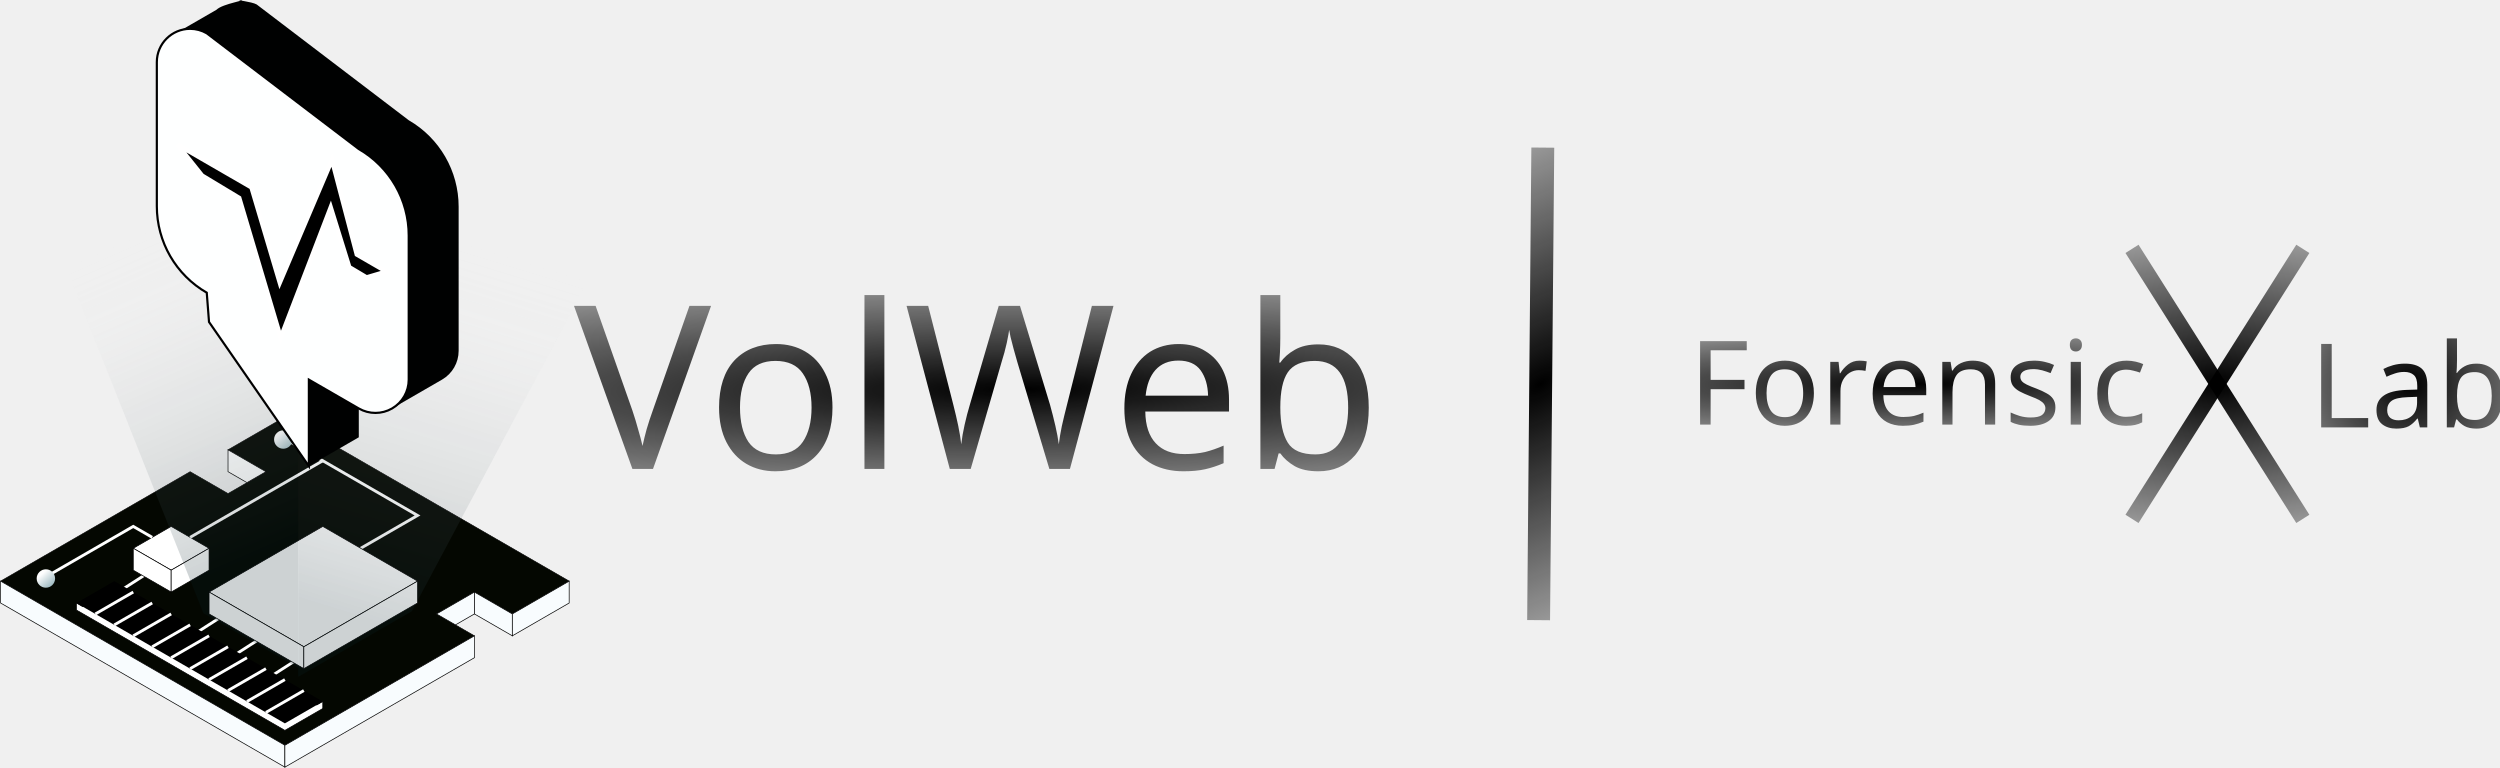
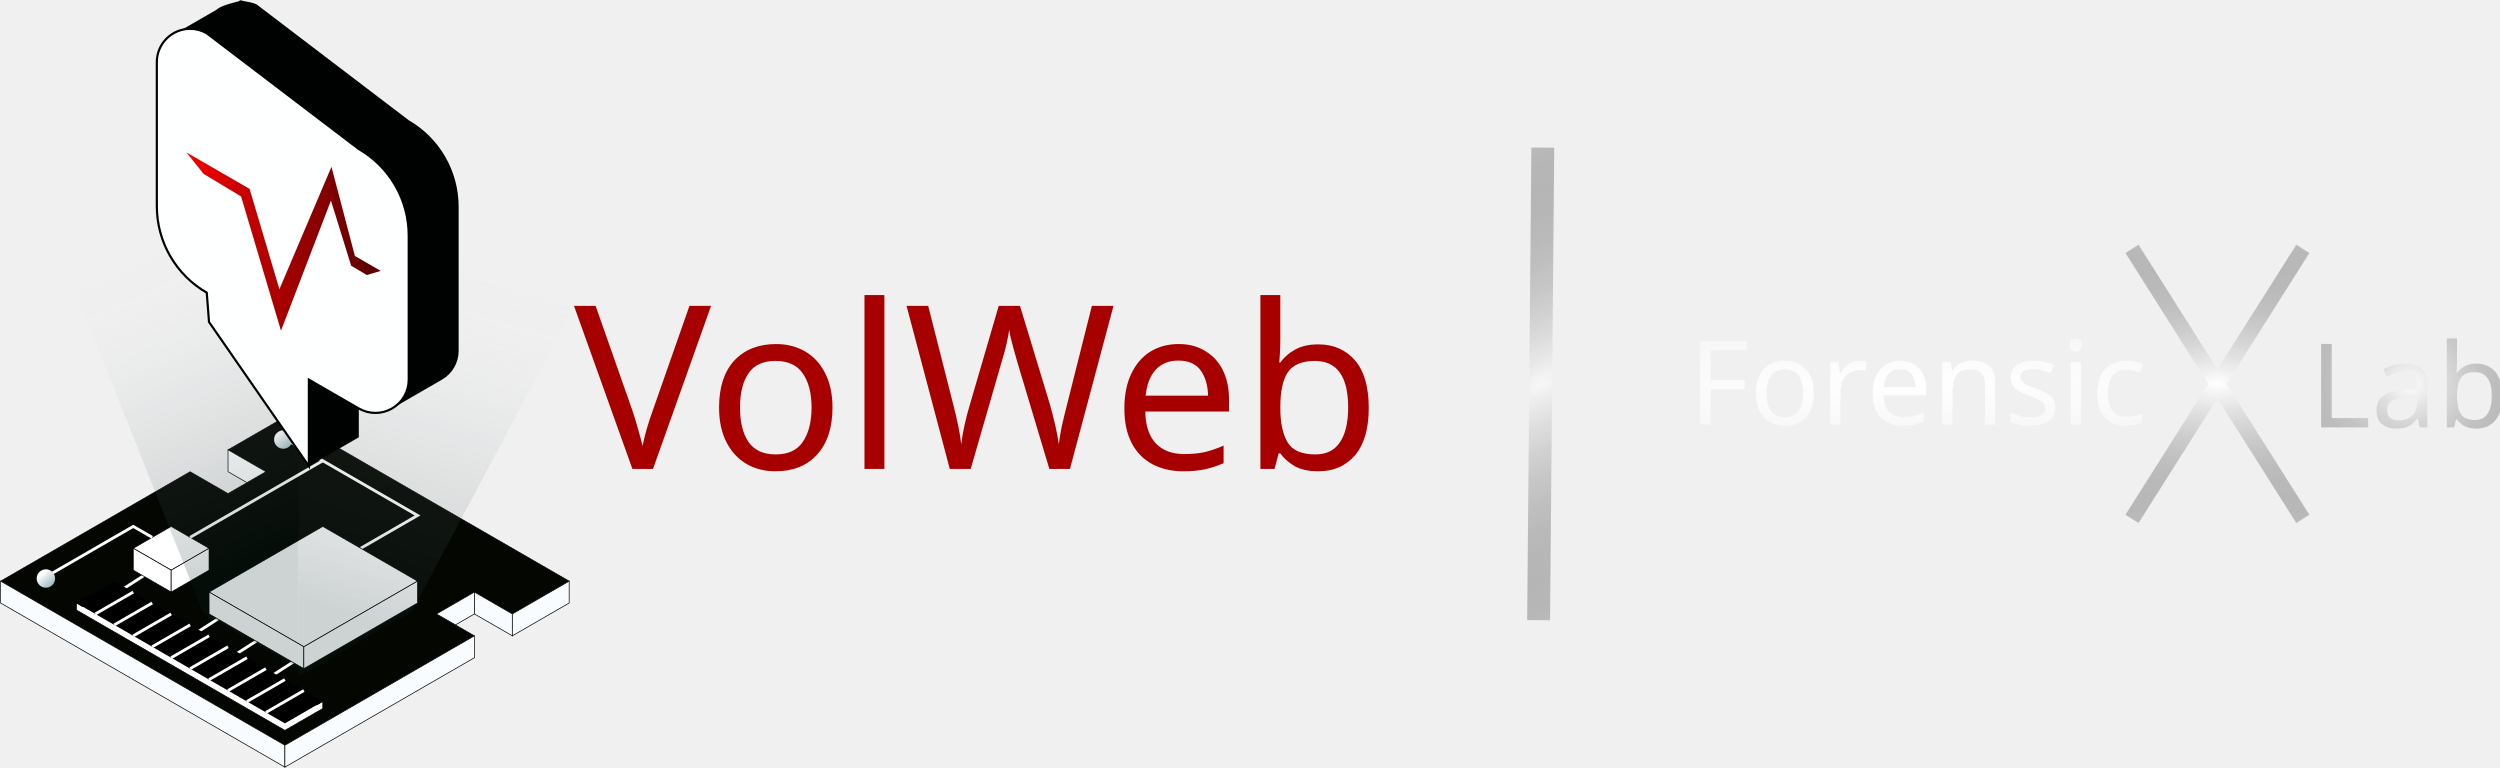
<svg xmlns="http://www.w3.org/2000/svg" xmlns:xlink="http://www.w3.org/1999/xlink" id="svg8" version="1.1" viewBox="0 0 115.727 35.539" height="35.539mm" width="115.727mm">
  <defs id="defs2">
+     <linearGradient id="linearGradient25865">
+       <stop style="stop-color:#ffffff;stop-opacity:1;" offset="0" id="stop25861" />
+       <stop style="stop-color:#000000;stop-opacity:0;" offset="1" id="stop25863" />
+     </linearGradient>
+     <linearGradient id="linearGradient25859">
+       <stop style="stop-color:#ffffff;stop-opacity:1;" offset="0" id="stop25855" />
+       <stop style="stop-color:#000000;stop-opacity:0;" offset="1" id="stop25857" />
+     </linearGradient>
+     <linearGradient id="linearGradient25853">
+       <stop style="stop-color:#ffffff;stop-opacity:1;" offset="0" id="stop25849" />
+       <stop style="stop-color:#000000;stop-opacity:0;" offset="1" id="stop25851" />
+     </linearGradient>
+     <linearGradient id="linearGradient23449">
+       <stop style="stop-color:#ffffff;stop-opacity:1;" offset="0" id="stop23445" />
+       <stop style="stop-color:#ffffff;stop-opacity:0;" offset="1" id="stop23447" />
+     </linearGradient>
+     <linearGradient id="linearGradient17652">
+       <stop style="stop-color:#ff0000;stop-opacity:1;" offset="0" id="stop17648" />
+       <stop style="stop-color:#4d0000;stop-opacity:1;" offset="1" id="stop17650" />
+     </linearGradient>
+     <linearGradient id="linearGradient11251">
+       <stop style="stop-color:#f7f7f7;stop-opacity:1;" offset="0" id="stop11247" />
+       <stop style="stop-color:#000000;stop-opacity:0;" offset="1" id="stop11249" />
+     </linearGradient>
+     <linearGradient id="linearGradient10494">
+       <stop style="stop-color:#ce0000;stop-opacity:1;" offset="0" id="stop10490" />
+       <stop style="stop-color:#640000;stop-opacity:1;" offset="1" id="stop10492" />
+     </linearGradient>
    <linearGradient id="linearGradient6289">
      <stop style="stop-color:#fdfdfd;stop-opacity:0" offset="0" id="stop6285" />
      <stop style="stop-color:#082128;stop-opacity:1" offset="1" id="stop6287" />
    </linearGradient>
    <rect x="-3390.446" y="-535.97" width="102.054" height="86.179" id="rect4866" />
    <rect x="-3390.446" y="-535.97" width="379.844" height="80.118" id="rect5741" />
    <rect x="-3390.446" y="-535.97" width="116.274" height="62.975" id="rect6485" />
    <rect x="-3390.446" y="-535.97" width="186.988" height="70.118" id="rect7202" />
    <clipPath clipPathUnits="userSpaceOnUse" id="clipPath935">
      <ellipse style="opacity:1;fill:#ffffff;fill-opacity:0.056;fill-rule:evenodd;stroke:#14051d;stroke-width:24.473;stroke-linecap:butt;stroke-linejoin:round;stroke-miterlimit:4;stroke-dasharray:none;stroke-dashoffset:0;stroke-opacity:1;paint-order:normal" id="circle937" cx="1960.03" cy="270.315" rx="164.592" ry="164.457" />
    </clipPath>
    <rect x="-3390.446" y="-535.97" width="276.273" height="77.261" id="rect8473" />
    <rect x="-3390.446" y="-535.97" width="116.274" height="62.975" id="rect9056" />
    <clipPath clipPathUnits="userSpaceOnUse" id="clipPath935-9">
      <ellipse style="opacity:1;fill:#ffffff;fill-opacity:0.056;fill-rule:evenodd;stroke:#14051d;stroke-width:24.473;stroke-linecap:butt;stroke-linejoin:round;stroke-miterlimit:4;stroke-dasharray:none;stroke-dashoffset:0;stroke-opacity:1;paint-order:normal" id="circle937-1" cx="1960.03" cy="270.315" rx="164.592" ry="164.457" />
    </clipPath>
    <linearGradient xlink:href="#linearGradient6289" id="linearGradient6177" gradientUnits="userSpaceOnUse" gradientTransform="matrix(2.442249,0,0,2.442249,-990.0286,1211.527)" x1="-1780.605" y1="-752.446" x2="-1814.776" y2="-640.723" />
    <linearGradient xlink:href="#linearGradient1311" id="linearGradient6153" gradientUnits="userSpaceOnUse" x1="605.225" y1="-483.481" x2="618.597" y2="-467.713" gradientTransform="matrix(1.58837,0,0,1.58837,-6432.689,305.7035)" />
    <linearGradient id="linearGradient1311">
      <stop style="stop-color:#fdfdfd;stop-opacity:1;" offset="0" id="stop1307" />
      <stop style="stop-color:#15596b;stop-opacity:1" offset="1" id="stop1309" />
    </linearGradient>
    <linearGradient xlink:href="#linearGradient1311" id="linearGradient6165" gradientUnits="userSpaceOnUse" x1="64.091" y1="420.924" x2="75.412" y2="433.735" gradientTransform="matrix(1.58837,0,0,1.58837,-5744.461,-1029.806)" />
    <linearGradient xlink:href="#linearGradient6289" id="linearGradient6355" gradientUnits="userSpaceOnUse" gradientTransform="matrix(2.442249,0,0,2.442249,-995.995,1218.323)" x1="-1780.605" y1="-752.446" x2="-1814.776" y2="-640.723" />
    <linearGradient xlink:href="#linearGradient6289" id="linearGradient6183" gradientUnits="userSpaceOnUse" gradientTransform="matrix(2.442249,0,0,2.442249,-996.0331,1211.809)" x1="-1870.296" y1="-752.586" x2="-1829.264" y2="-658.778" />
-     <radialGradient xlink:href="#linearGradient919" id="radialGradient937" cx="55.449" cy="95.818" fx="55.449" fy="95.818" r="19.592" gradientTransform="matrix(3.34405,-0.01744116,0.00218122,0.4182125,-2.23192,131.8413)" gradientUnits="userSpaceOnUse" />
+     <radialGradient xlink:href="#linearGradient23449" id="radialGradient937" cx="55.449" cy="95.818" fx="55.449" fy="95.818" r="19.592" gradientTransform="matrix(3.34405,-0.01744116,0.00218122,0.4182125,-2.23192,131.8413)" gradientUnits="userSpaceOnUse" />
    <linearGradient id="linearGradient919">
      <stop style="stop-color:#000000;stop-opacity:1;" offset="0" id="stop915" />
      <stop style="stop-color:#000000;stop-opacity:0;" offset="1" id="stop917" />
    </linearGradient>
    <radialGradient xlink:href="#linearGradient919" id="radialGradient644" cx="55.449" cy="95.818" fx="55.449" fy="95.818" r="19.592" gradientTransform="matrix(3.34405,-0.01744116,0.00218122,0.4182125,-130.1846,56.71296)" gradientUnits="userSpaceOnUse" />
-     <radialGradient xlink:href="#linearGradient919" id="radialGradient945" cx="100.108" cy="95.818" fx="100.108" fy="95.818" r="8.096" gradientTransform="matrix(2.52193,-0.0202167,0.01890171,2.357887,-26.2156,-52.95815)" gradientUnits="userSpaceOnUse" />
+     <radialGradient xlink:href="#linearGradient25865" id="radialGradient945" cx="100.108" cy="95.818" fx="100.108" fy="95.818" r="8.096" gradientTransform="matrix(2.52193,-0.0202167,0.01890171,2.357887,-26.2156,-52.95815)" gradientUnits="userSpaceOnUse" />
    <radialGradient xlink:href="#linearGradient919" id="radialGradient656" cx="100.108" cy="95.818" fx="100.108" fy="95.818" r="8.096" gradientTransform="matrix(2.52193,-0.0202167,0.01890171,2.357887,-154.1682,-128.0865)" gradientUnits="userSpaceOnUse" />
-     <radialGradient xlink:href="#linearGradient919" id="radialGradient1000" gradientUnits="userSpaceOnUse" gradientTransform="matrix(4.867172,0,0,2.492596,-215.1028,-64.76752)" cx="87.468" cy="94.566" fx="87.468" fy="94.566" r="8.313" />
-     <radialGradient xlink:href="#linearGradient919" id="radialGradient1002" gradientUnits="userSpaceOnUse" gradientTransform="matrix(4.867172,0,0,2.492596,-215.1028,-64.76752)" cx="87.468" cy="94.566" fx="87.468" fy="94.566" r="8.313" />
-     <radialGradient xlink:href="#linearGradient919" id="radialGradient937-7" cx="55.449" cy="95.818" fx="55.449" fy="95.818" r="19.592" gradientTransform="matrix(3.34405,-0.01744116,0.00218122,0.4182125,-135.4464,116.7114)" gradientUnits="userSpaceOnUse" />
+     <radialGradient xlink:href="#linearGradient25859" id="radialGradient1000" gradientUnits="userSpaceOnUse" gradientTransform="matrix(4.867172,0,0,2.492596,-215.1028,-64.76752)" cx="87.468" cy="94.566" fx="87.468" fy="94.566" r="8.313" />
+     <radialGradient xlink:href="#linearGradient25853" id="radialGradient1002" gradientUnits="userSpaceOnUse" gradientTransform="matrix(4.867172,0,0,2.492596,-215.1028,-64.76752)" cx="87.468" cy="94.566" fx="87.468" fy="94.566" r="8.313" />
    <radialGradient xlink:href="#linearGradient919" id="radialGradient812" cx="55.449" cy="95.818" fx="55.449" fy="95.818" r="19.592" gradientTransform="matrix(3.34405,-0.01744116,0.00218122,0.4182125,-130.1846,56.71296)" gradientUnits="userSpaceOnUse" />
    <radialGradient xlink:href="#linearGradient919" id="radialGradient827" cx="100.108" cy="95.818" fx="100.108" fy="95.818" r="8.096" gradientTransform="matrix(2.52193,-0.0202167,0.01890171,2.357887,-154.1682,-128.0865)" gradientUnits="userSpaceOnUse" />
-     <radialGradient xlink:href="#linearGradient919" id="radialGradient1002-5" gradientUnits="userSpaceOnUse" gradientTransform="matrix(3.131924,-1.942779,0.9949438,1.603933,-210.8804,271.7367)" cx="87.468" cy="94.566" fx="87.468" fy="94.566" r="8.313" />
+     <radialGradient xlink:href="#linearGradient11251" id="radialGradient1002-5" gradientUnits="userSpaceOnUse" gradientTransform="matrix(3.131924,-1.942779,0.9949438,1.603933,-210.8804,271.7367)" cx="87.468" cy="94.566" fx="87.468" fy="94.566" r="8.313" />
+     <linearGradient xlink:href="#linearGradient10494" id="linearGradient10496" x1="29.632" y1="155.563" x2="66.991" y2="155.563" gradientUnits="userSpaceOnUse" />
+     <linearGradient xlink:href="#linearGradient17652" id="linearGradient17654" x1="-5546.063" y1="-614.414" x2="-5388.971" y2="-614.414" gradientUnits="userSpaceOnUse" />
  </defs>
  <g id="layer1" transform="translate(-85.83081,-235.7132)">
    <g id="g6516" transform="matrix(0.0637813,0,0,0.0637813,447.691,286.176)">
      <path style="fill:#040701;fill-opacity:1;stroke:#000000;stroke-width:0.42px;stroke-linecap:butt;stroke-linejoin:miter;stroke-opacity:1" d="m -5673.032,-369.427 137.557,-79.418 27.511,15.884 27.511,-15.884 -27.511,-15.884 41.267,-23.826 206.335,119.128 -41.267,23.826 -27.511,-15.884 -27.511,15.884 27.511,15.884 -137.557,79.418 z" id="path6055" />
      <path id="path6057" style="fill:#ffffff;fill-opacity:1;stroke:#000000;stroke-width:0.5;stroke-linecap:butt;stroke-linejoin:miter;stroke-miterlimit:4;stroke-dasharray:none;stroke-opacity:1" d="m -5590.498,-364.333 -23.1,13.337 -4.411,-2.548 v 5.095 l 151.312,87.36 27.512,-15.884 v -5.094 l -4.412,2.547 z" />
      <path style="fill:none;stroke:#ffffff;stroke-width:2.101;stroke-linecap:butt;stroke-linejoin:miter;stroke-miterlimit:4;stroke-dasharray:none;stroke-opacity:1" d="m -5466.697,-472.671 96.29,55.593 -41.267,23.826" id="path6059" />
      <circle style="fill:url(#linearGradient6153);fill-opacity:1;stroke:none;stroke-width:0.967" id="circle6063" cx="-5469.041" cy="-458.211" r="6.686" transform="rotate(0.1464315)" />
      <path style="fill:none;stroke:#ffffff;stroke-width:2.101;stroke-linecap:butt;stroke-linejoin:miter;stroke-miterlimit:4;stroke-dasharray:none;stroke-opacity:1" d="m -5568.079,-374.073 -17.508,11.244" id="path6065" />
      <path style="fill:none;stroke:#ffffff;stroke-width:2.101;stroke-linecap:butt;stroke-linejoin:miter;stroke-miterlimit:4;stroke-dasharray:none;stroke-opacity:1" d="m -5513.446,-343.155 -17.508,11.244" id="path6067" />
      <path style="fill:none;stroke:#ffffff;stroke-width:2.101;stroke-linecap:butt;stroke-linejoin:miter;stroke-miterlimit:4;stroke-dasharray:none;stroke-opacity:1" d="m -5485.829,-326.945 -17.508,11.244" id="path6069" />
      <path style="fill:none;stroke:#ffffff;stroke-width:2.101;stroke-linecap:butt;stroke-linejoin:miter;stroke-miterlimit:4;stroke-dasharray:none;stroke-opacity:1" d="m -5459.713,-311.335 -17.508,11.244" id="path6071" />
      <path style="fill:#000000;fill-opacity:1;stroke:none;stroke-width:0.42px;stroke-linecap:butt;stroke-linejoin:miter;stroke-opacity:1" d="m -5618.01,-353.543 27.511,-15.884 151.312,87.36 -27.511,15.884 z" id="path6073" />
      <path style="fill:none;stroke:#ffffff;stroke-width:2.101;stroke-linecap:butt;stroke-linejoin:miter;stroke-miterlimit:4;stroke-dasharray:none;stroke-opacity:1" d="m -5604.254,-345.602 27.511,-15.884" id="path6075" />
      <path style="fill:none;stroke:#ffffff;stroke-width:2.101;stroke-linecap:butt;stroke-linejoin:miter;stroke-miterlimit:4;stroke-dasharray:none;stroke-opacity:1" d="m -5590.498,-337.66 27.511,-15.884" id="path6077" />
      <path style="fill:none;stroke:#ffffff;stroke-width:2.101;stroke-linecap:butt;stroke-linejoin:miter;stroke-miterlimit:4;stroke-dasharray:none;stroke-opacity:1" d="m -5576.743,-329.718 27.511,-15.884" id="path6079" />
      <path style="fill:none;stroke:#ffffff;stroke-width:2.101;stroke-linecap:butt;stroke-linejoin:miter;stroke-miterlimit:4;stroke-dasharray:none;stroke-opacity:1" d="m -5562.987,-321.776 27.511,-15.884" id="path6081" />
      <path style="fill:none;stroke:#ffffff;stroke-width:2.101;stroke-linecap:butt;stroke-linejoin:miter;stroke-miterlimit:4;stroke-dasharray:none;stroke-opacity:1" d="m -5549.231,-313.834 27.511,-15.884" id="path6083" />
      <path style="fill:none;stroke:#ffffff;stroke-width:2.101;stroke-linecap:butt;stroke-linejoin:miter;stroke-miterlimit:4;stroke-dasharray:none;stroke-opacity:1" d="m -5535.476,-305.892 27.511,-15.884" id="path6085" />
      <path style="fill:none;stroke:#ffffff;stroke-width:2.101;stroke-linecap:butt;stroke-linejoin:miter;stroke-miterlimit:4;stroke-dasharray:none;stroke-opacity:1" d="m -5521.72,-297.951 27.511,-15.884" id="path6087" />
      <path style="fill:none;stroke:#ffffff;stroke-width:2.101;stroke-linecap:butt;stroke-linejoin:miter;stroke-miterlimit:4;stroke-dasharray:none;stroke-opacity:1" d="m -5507.964,-290.009 27.511,-15.884" id="path6089" />
      <path style="fill:none;stroke:#ffffff;stroke-width:2.101;stroke-linecap:butt;stroke-linejoin:miter;stroke-miterlimit:4;stroke-dasharray:none;stroke-opacity:1" d="m -5494.208,-282.067 27.511,-15.884" id="path6091" />
      <path style="fill:none;stroke:#ffffff;stroke-width:2.101;stroke-linecap:butt;stroke-linejoin:miter;stroke-miterlimit:4;stroke-dasharray:none;stroke-opacity:1" d="m -5480.453,-274.125 27.511,-15.884" id="path6093" />
      <path style="fill:#ffffff;fill-opacity:1;stroke:#000000;stroke-width:0.5;stroke-linecap:butt;stroke-linejoin:miter;stroke-miterlimit:4;stroke-dasharray:none;stroke-opacity:1" d="m -5370.407,-369.427 -82.534,47.651 -68.778,-39.709 82.534,-47.651 z" id="path6095" />
      <path style="fill:#ffffff;fill-opacity:1;stroke:#000000;stroke-width:0.5;stroke-linecap:butt;stroke-linejoin:miter;stroke-miterlimit:4;stroke-dasharray:none;stroke-opacity:1" d="m -5521.72,-361.485 v 15.884 l 68.778,39.709 v -15.884 z" id="path6097" />
      <path style="fill:#ffffff;fill-opacity:1;stroke:#000000;stroke-width:0.5;stroke-linecap:butt;stroke-linejoin:miter;stroke-miterlimit:4;stroke-dasharray:none;stroke-opacity:1" d="m -5452.941,-321.776 v 15.884 l 82.534,-47.651 v -15.884 z" id="path6099" />
      <path style="fill:#ffffff;fill-opacity:1;stroke:#000000;stroke-width:0.5;stroke-linecap:butt;stroke-linejoin:miter;stroke-miterlimit:4;stroke-dasharray:none;stroke-opacity:1" d="m -5549.231,-377.369 -27.511,-15.884 27.511,-15.884 27.511,15.884 z" id="path6101" />
      <path style="fill:#ffffff;fill-opacity:1;stroke:#000000;stroke-width:0.5;stroke-linecap:butt;stroke-linejoin:miter;stroke-miterlimit:4;stroke-dasharray:none;stroke-opacity:1" d="m -5576.743,-393.253 v 15.884 l 27.511,15.884 v -15.884 z" id="path6103" />
      <path style="fill:#ffffff;fill-opacity:1;stroke:#000000;stroke-width:0.5;stroke-linecap:butt;stroke-linejoin:miter;stroke-miterlimit:4;stroke-dasharray:none;stroke-opacity:1" d="m -5549.231,-377.369 v 15.884 l 27.511,-15.884 v -15.884 z" id="path6105" />
      <path style="fill:none;stroke:#ffffff;stroke-width:2.101;stroke-linecap:butt;stroke-linejoin:miter;stroke-miterlimit:4;stroke-dasharray:none;stroke-opacity:1" d="m -5535.476,-401.195 96.29,-55.593" id="path6107" />
      <path style="fill:none;stroke:#ffffff;stroke-width:2.101;stroke-linecap:butt;stroke-linejoin:miter;stroke-miterlimit:4;stroke-dasharray:none;stroke-opacity:1" d="m -5645.521,-369.427 68.778,-39.709 13.756,7.942" id="path6109" />
      <circle style="fill:url(#linearGradient6165);fill-opacity:1;stroke:none;stroke-width:0.967" id="circle6113" cx="-5641.087" cy="-356.909" r="6.686" transform="rotate(0.1464315)" />
      <path style="fill:#f8fcfe;fill-opacity:1;stroke:#000000;stroke-width:0.5;stroke-linecap:butt;stroke-linejoin:miter;stroke-miterlimit:4;stroke-dasharray:none;stroke-opacity:1" d="m -5673.032,-369.427 -1e-4,15.883 206.335,119.128 2e-4,-15.883 z" id="path6117" />
      <path style="fill:#f8fcfe;fill-opacity:1;stroke:#000000;stroke-width:0.5;stroke-linecap:butt;stroke-linejoin:miter;stroke-miterlimit:4;stroke-dasharray:none;stroke-opacity:1" d="m -5466.697,-250.299 -2e-4,15.883 137.557,-79.419 v -15.884 z" id="path6119" />
      <path style="fill:#f8fcfe;fill-opacity:1;stroke:#000000;stroke-width:0.5;stroke-linecap:butt;stroke-linejoin:miter;stroke-miterlimit:4;stroke-dasharray:none;stroke-opacity:1" d="m -5356.652,-345.602 27.511,-15.884 -4e-4,15.884 -13.755,7.942 z" id="path6121" />
      <path style="fill:#f8fcfe;fill-opacity:1;stroke:#000000;stroke-width:0.5;stroke-linecap:butt;stroke-linejoin:miter;stroke-miterlimit:4;stroke-dasharray:none;stroke-opacity:1" d="m -5301.629,-345.602 3e-4,15.884 -27.512,-15.884 4e-4,-15.884 z" id="path6123" />
      <path style="fill:#f8fcfe;fill-opacity:1;stroke:#000000;stroke-width:0.5;stroke-linecap:butt;stroke-linejoin:miter;stroke-miterlimit:4;stroke-dasharray:none;stroke-opacity:1" d="m -5260.362,-369.427 v 15.883 l -41.267,23.826 -3e-4,-15.884 z" id="path6125" />
      <path style="fill:#ffffff;fill-opacity:1;stroke:#000000;stroke-width:0.5;stroke-linecap:butt;stroke-linejoin:miter;stroke-miterlimit:4;stroke-dasharray:none;stroke-opacity:1" d="m -5507.964,-464.729 27.511,15.884 -13.755,7.942 -13.756,-7.942 z" id="path6127" />
      <path style="opacity:0.207;fill:url(#linearGradient6355);fill-opacity:1;stroke:none;stroke-width:0.646px;stroke-linecap:butt;stroke-linejoin:miter;stroke-opacity:1" d="m -5457.036,-299.944 v -367.458 l 246.347,12.778 -163.813,307.029 z" id="path6135" />
      <path style="opacity:0.207;fill:url(#linearGradient6183);fill-opacity:1;stroke:none;stroke-width:0.646px;stroke-linecap:butt;stroke-linejoin:miter;stroke-opacity:1" d="m -5525.852,-346.167 68.778,39.709 v -386.36 l -202.52,10.154 z" id="path6141" />
      <path id="path6143" style="fill:#000101;fill-opacity:1;stroke:none;stroke-width:0.418px;stroke-linecap:butt;stroke-linejoin:miter;stroke-opacity:1" d="m -5499.223,-791.186 c 6.41,0 -12.558,2.539 -17.092,7.069 l -36.233,20.919 -7.082,17.086 36.234,-20.919 v 104.598 c 0,25.89 13.813,49.814 36.234,62.759 l 1.645,21.262 41.411,59.771 -5.177,2.989 v 62.758 l 36.234,-20.92 v 0 -62.758 l 36.233,20.919 v 0 l -12.078,20.92 36.234,-20.92 v 0 c 7.474,-4.315 12.078,-12.289 12.078,-20.92 v 0 -104.598 c 0,-25.89 -13.812,-49.814 -36.234,-62.759 l -110.347,-84.021 c -3.667,-2.117 -16.296,-3.236 -12.061,-3.236 z" />
      <path id="path6145" style="fill:#feffff;fill-opacity:1;stroke:#000000;stroke-width:1.581px;stroke-linecap:butt;stroke-linejoin:miter;stroke-opacity:1" d="m -5535.457,-770.266 c -13.347,0 -24.172,10.808 -24.173,24.155 v 104.599 c 0,25.891 13.812,49.815 36.234,62.76 l 1.645,21.261 72.467,104.599 v -62.759 l 36.235,20.92 c 7.474,4.314 16.682,4.314 24.155,0 7.474,-4.315 12.077,-12.289 12.078,-20.919 v -104.599 c 5e-4,-25.89 -13.811,-49.814 -36.233,-62.76 l -110.347,-84.021 c -3.667,-2.117 -7.827,-3.233 -12.062,-3.235 z" />
-       <path style="fill:#000000;fill-opacity:1;stroke:#ffffff;stroke-width:3.231;stroke-linecap:butt;stroke-linejoin:miter;stroke-miterlimit:4;stroke-dasharray:none;stroke-opacity:1" d="m -5544.802,-686.291 18.029,22.527 26.93,16.232 30.125,101.376 36.286,-94.528 13.465,43.376 12.552,7.475 14.378,-4.251 -21.452,-12.386 -18.029,-68.604 -37.884,89.041 -20.54,-69.141 z" id="path6147" />
+       <path style="fill:url(#linearGradient17654);fill-opacity:1;stroke:#ffffff;stroke-width:3.231;stroke-linecap:butt;stroke-linejoin:miter;stroke-miterlimit:4;stroke-dasharray:none;stroke-opacity:1" d="m -5544.802,-686.291 18.029,22.527 26.93,16.232 30.125,101.376 36.286,-94.528 13.465,43.376 12.552,7.475 14.378,-4.251 -21.452,-12.386 -18.029,-68.604 -37.884,89.041 -20.54,-69.141 z" id="path6147" />
    </g>
    <g id="g1335" transform="matrix(0.5120066,0,0,0.5120066,80.63811,165.9569)">
      <text xml:space="preserve" style="font-style:normal;font-variant:normal;font-weight:normal;font-stretch:normal;font-size:10.583px;line-height:1.25;font-family:'Avenir Next';-inkscape-font-specification:'Avenir Next, Normal';font-variant-ligatures:normal;font-variant-caps:normal;font-variant-numeric:normal;font-variant-east-asian:normal;fill:url(#radialGradient937);fill-opacity:1;stroke:none;stroke-width:0.265" x="162.815" y="174.63" id="text835">
        <tspan id="tspan833" x="162.815" y="174.63" style="font-style:normal;font-variant:normal;font-weight:normal;font-stretch:normal;font-size:10.583px;font-family:'Avenir Next';-inkscape-font-specification:'Avenir Next, Normal';font-variant-ligatures:normal;font-variant-caps:normal;font-variant-numeric:normal;font-variant-east-asian:normal;fill:url(#radialGradient937);fill-opacity:1;stroke-width:0.265">Forensic</tspan>
      </text>
      <text xml:space="preserve" style="font-style:normal;font-variant:normal;font-weight:normal;font-stretch:normal;font-size:10.583px;line-height:1.25;font-family:'Avenir Next';-inkscape-font-specification:'Avenir Next, Normal';font-variant-ligatures:normal;font-variant-caps:normal;font-variant-numeric:normal;font-variant-east-asian:normal;fill:url(#radialGradient945);fill-opacity:1;stroke:none;stroke-width:0.265" x="218.97" y="174.884" id="text839">
        <tspan id="tspan837" x="218.97" y="174.884" style="font-style:normal;font-variant:normal;font-weight:normal;font-stretch:normal;font-size:10.583px;font-family:'Avenir Next';-inkscape-font-specification:'Avenir Next, Normal';font-variant-ligatures:normal;font-variant-caps:normal;font-variant-numeric:normal;font-variant-east-asian:normal;fill:url(#radialGradient945);fill-opacity:1;stroke-width:0.265">Lab</tspan>
      </text>
      <path style="fill:none;stroke:url(#radialGradient1000);stroke-width:1.398;stroke-linecap:butt;stroke-linejoin:miter;stroke-miterlimit:4;stroke-dasharray:none;stroke-opacity:1" d="m 202.897,158.741 15.445,24.412" id="path847" />
      <path style="fill:none;stroke:url(#radialGradient1002);stroke-width:1.398;stroke-linecap:butt;stroke-linejoin:miter;stroke-miterlimit:4;stroke-dasharray:none;stroke-opacity:1" d="M 218.342,158.741 202.897,183.153" id="path855" />
    </g>
-     <path style="fill:none;stroke:url(#radialGradient1002-5);stroke-width:1.059;stroke-linecap:butt;stroke-linejoin:miter;stroke-miterlimit:4;stroke-dasharray:none;stroke-opacity:1" d="m 157.248,242.546 -0.194,21.874" id="path855-2" />
-     <g id="g954-8" transform="translate(82.80064,97.92005)">
-       <text xml:space="preserve" style="font-style:normal;font-variant:normal;font-weight:normal;font-stretch:normal;font-size:10.583px;line-height:1.25;font-family:'Avenir Next';-inkscape-font-specification:'Avenir Next, Normal';font-variant-ligatures:normal;font-variant-caps:normal;font-variant-numeric:normal;font-variant-east-asian:normal;fill:url(#radialGradient937-7);fill-opacity:1;stroke:none;stroke-width:0.265" x="29.6" y="159.5" id="text835-3">
-         <tspan id="tspan833-9" x="29.6" y="159.5" style="font-style:normal;font-variant:normal;font-weight:normal;font-stretch:normal;font-size:10.583px;font-family:'Avenir Next';-inkscape-font-specification:'Avenir Next, Normal';font-variant-ligatures:normal;font-variant-caps:normal;font-variant-numeric:normal;font-variant-east-asian:normal;fill:url(#radialGradient937-7);fill-opacity:1;stroke-width:0.265">VolWeb</tspan>
+     <path style="fill:#000000;stroke:url(#radialGradient1002-5);stroke-width:1.059;stroke-linecap:butt;stroke-linejoin:miter;stroke-miterlimit:4;stroke-dasharray:none;stroke-opacity:1;fill-opacity:1" d="m 157.248,242.546 -0.194,21.874" id="path855-2" />
+     <g id="g954-8" transform="translate(82.80064,97.92005)" style="fill-opacity:1;fill:url(#linearGradient10496)">
+       <text xml:space="preserve" style="font-style:normal;font-variant:normal;font-weight:normal;font-stretch:normal;font-size:10.583px;line-height:1.25;font-family:'Avenir Next';-inkscape-font-specification:'Avenir Next, Normal';font-variant-ligatures:normal;font-variant-caps:normal;font-variant-numeric:normal;font-variant-east-asian:normal;fill:#a70000;fill-opacity:1;stroke:none;stroke-width:0.265" x="29.6" y="159.5" id="text835-3">
+         <tspan id="tspan833-9" x="29.6" y="159.5" style="font-style:normal;font-variant:normal;font-weight:normal;font-stretch:normal;font-size:10.583px;font-family:'Avenir Next';-inkscape-font-specification:'Avenir Next, Normal';font-variant-ligatures:normal;font-variant-caps:normal;font-variant-numeric:normal;font-variant-east-asian:normal;fill:#a70000;fill-opacity:1;stroke-width:0.265">VolWeb</tspan>
      </text>
    </g>
  </g>
</svg>
